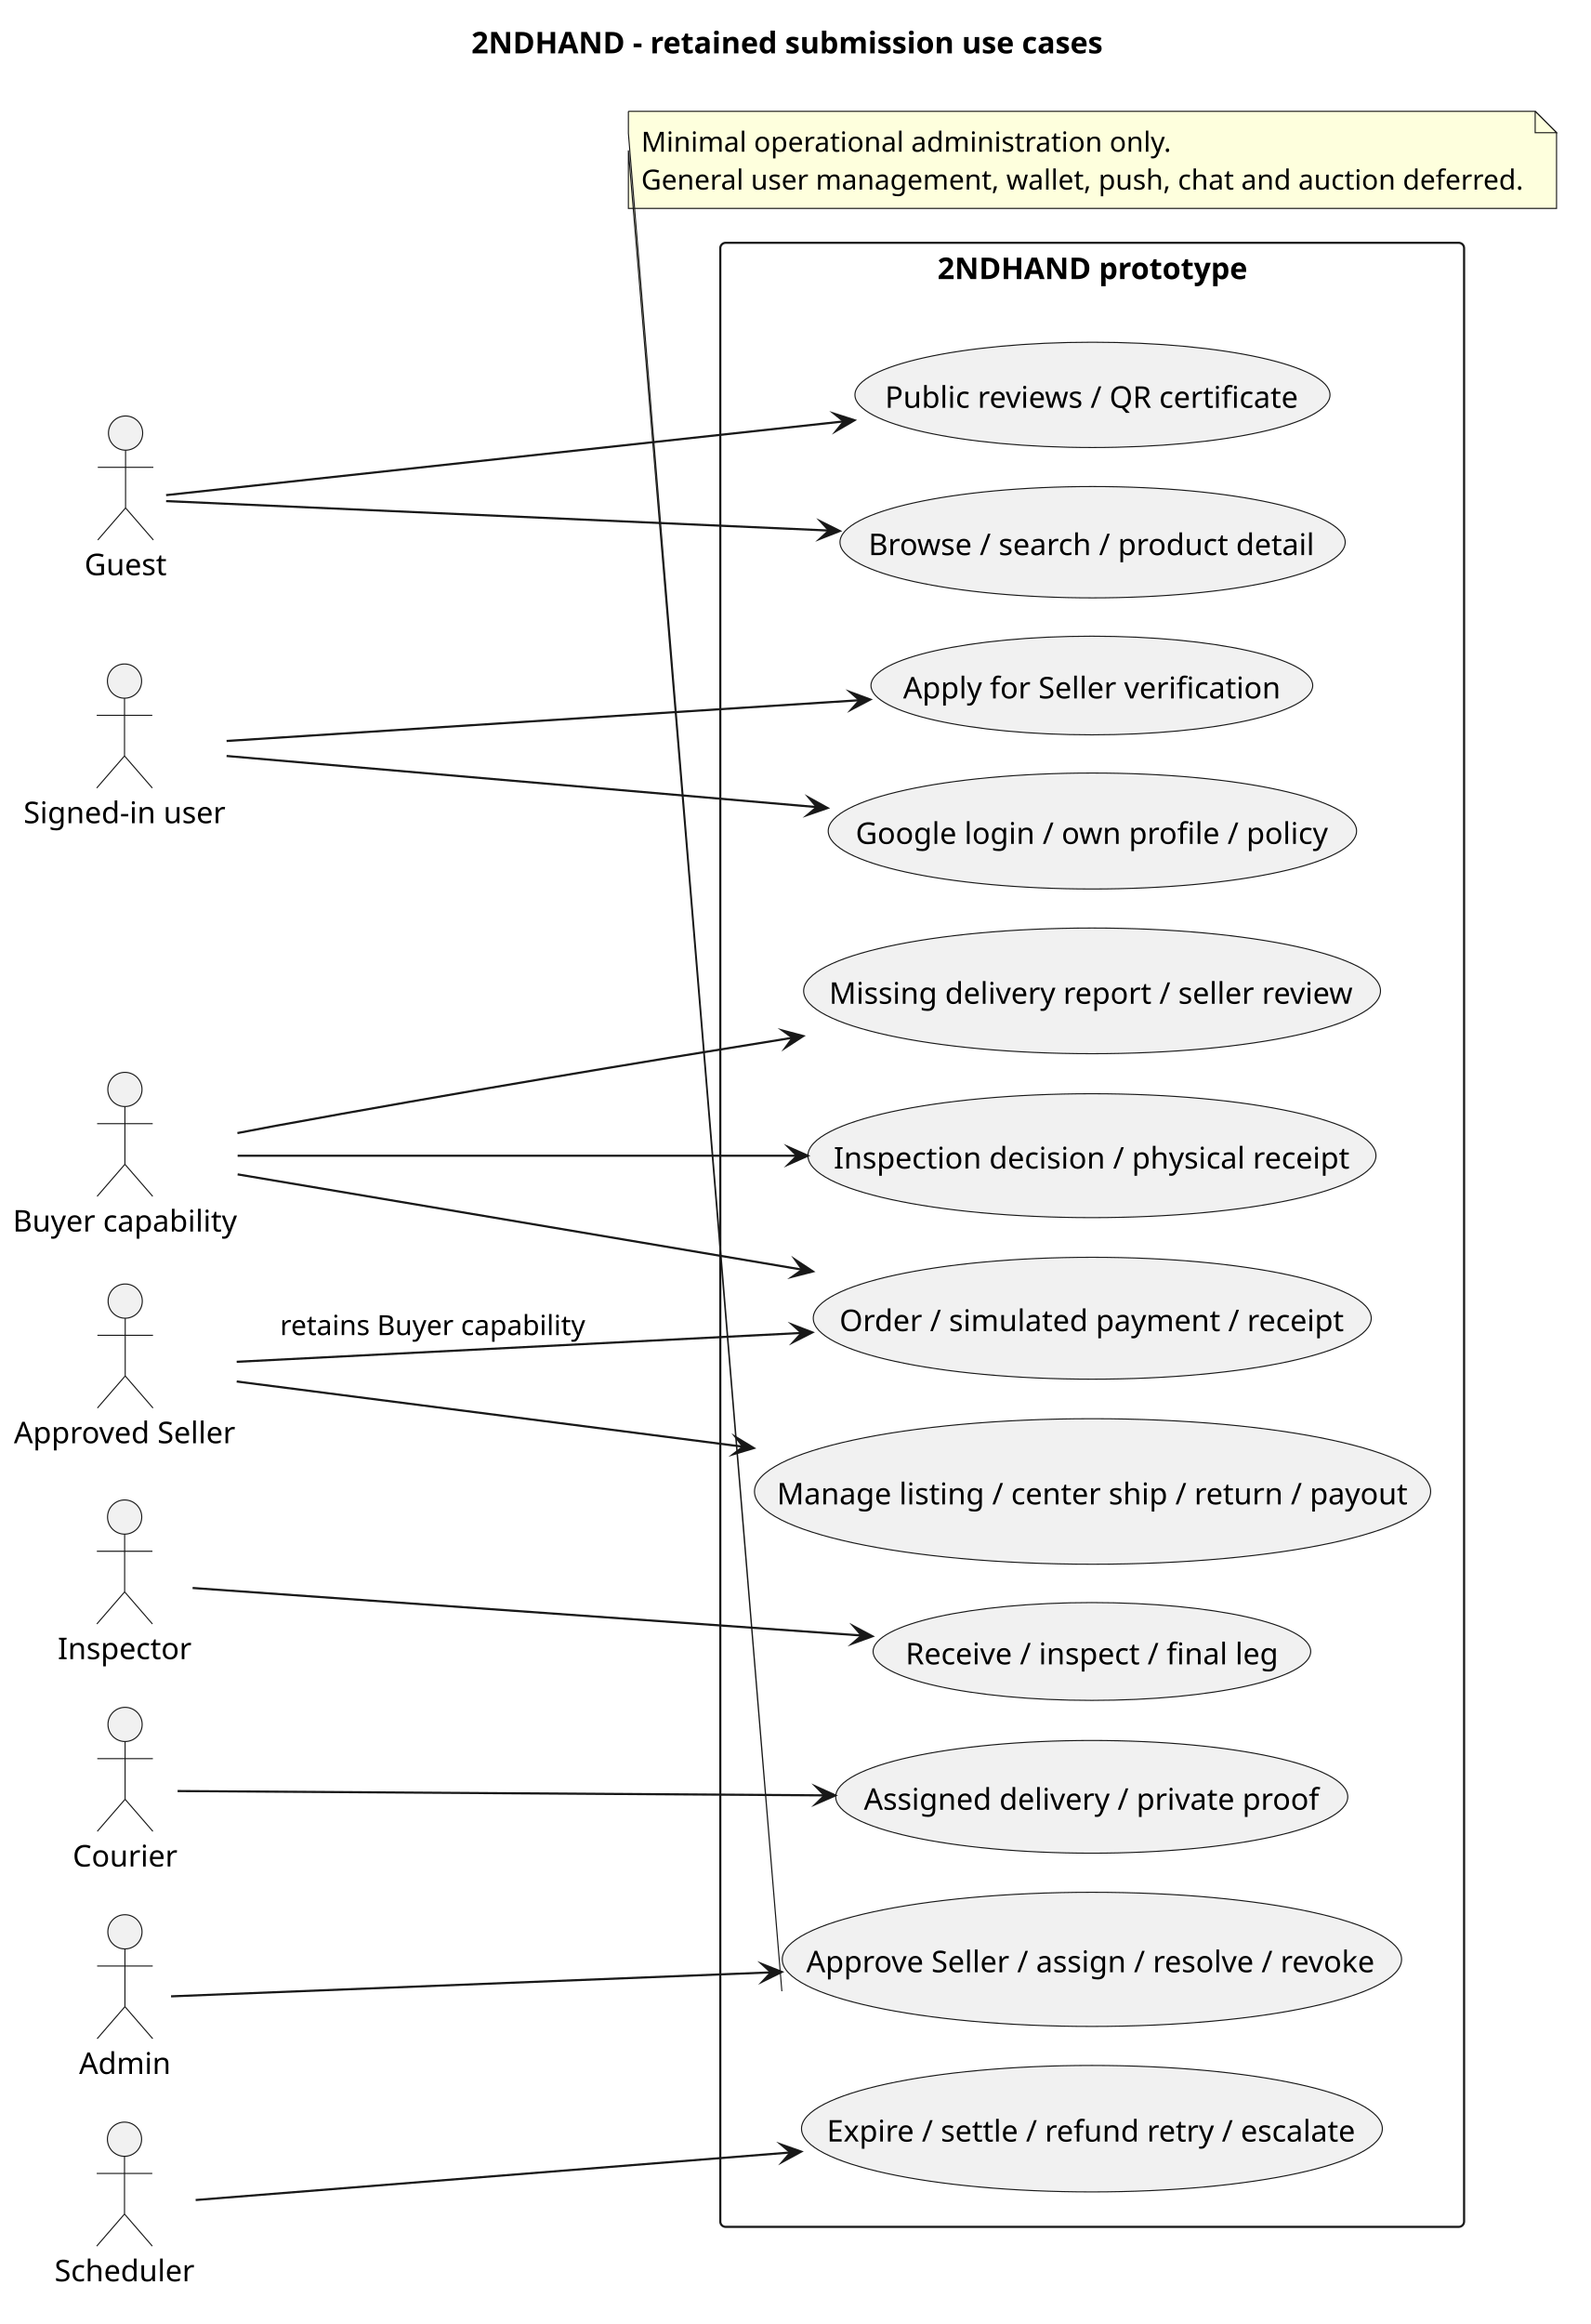
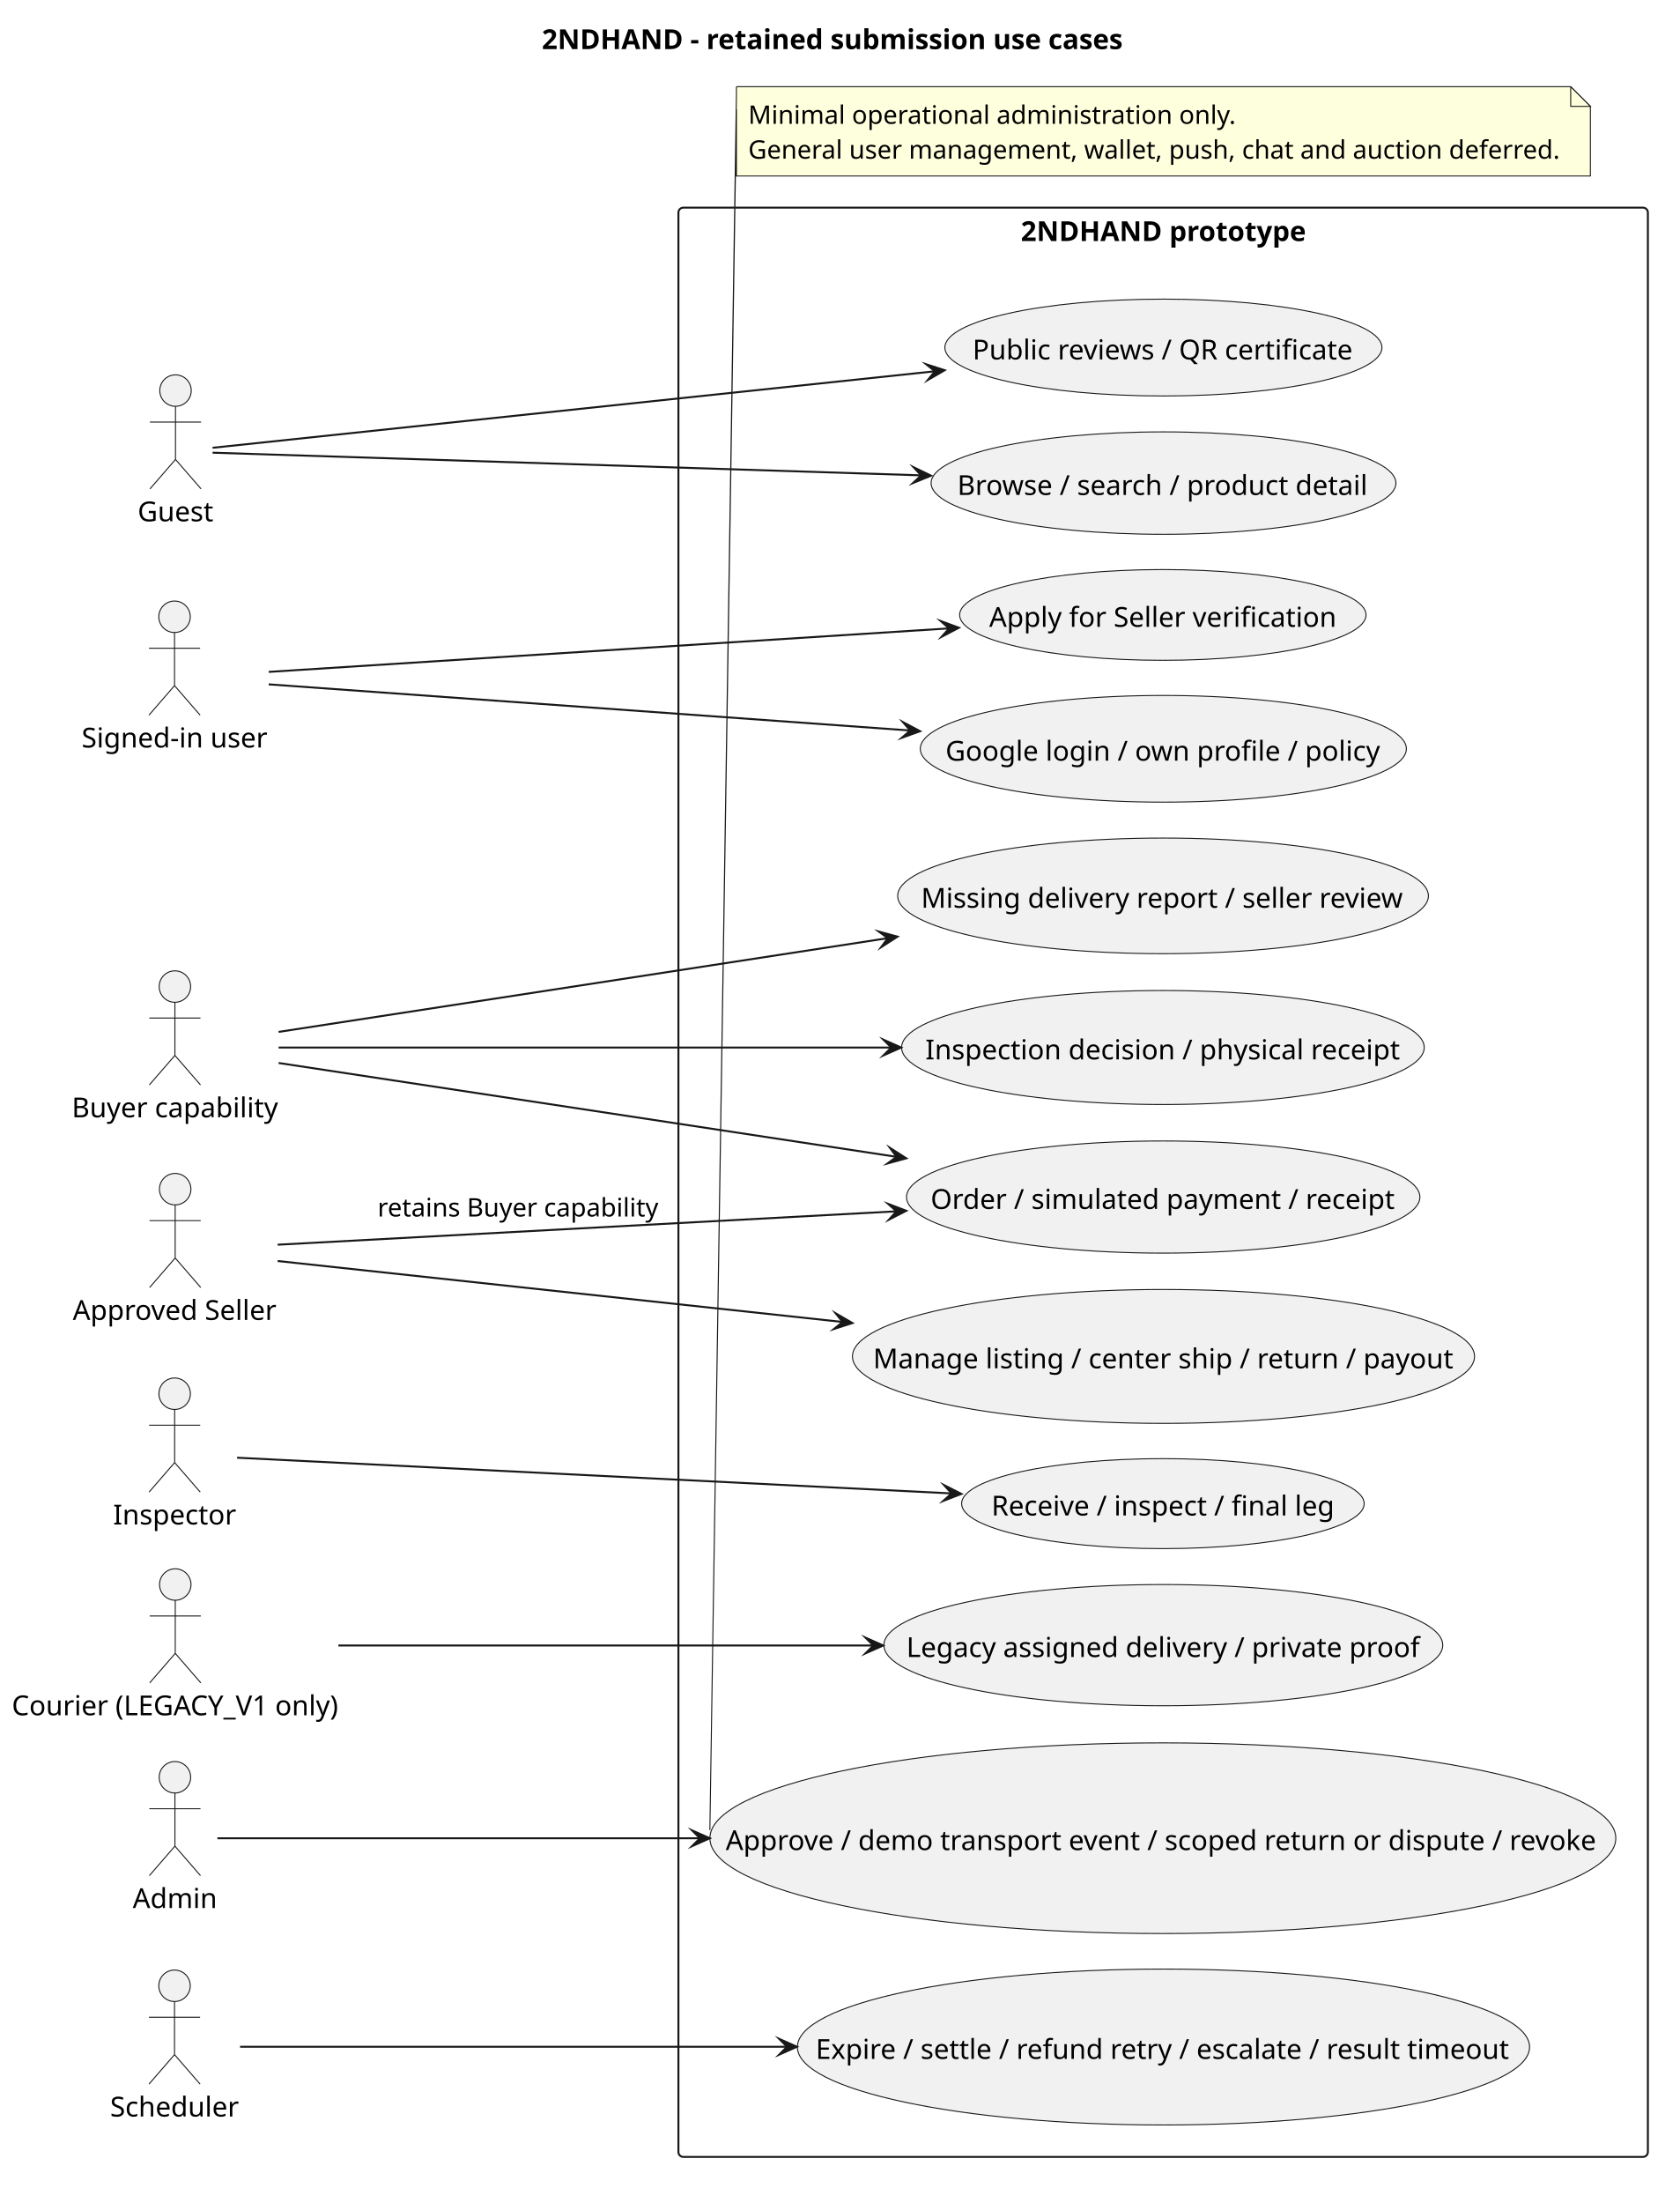
- <svg xmlns="http://www.w3.org/2000/svg" version="1.1" data-diagram-type="DESCRIPTION" style="width:744px;height:1087px;background:#FFFFFF;" width="744px" height="1087px" viewBox="0 0 744 1087" zoomAndPan="magnify" preserveAspectRatio="none" contentStyleType="text/css">
+ <svg xmlns="http://www.w3.org/2000/svg" version="1.1" data-diagram-type="DESCRIPTION" style="width:854px;height:1120px;background:#FFFFFF;" width="854px" height="1120px" viewBox="0 0 854 1120" zoomAndPan="magnify" preserveAspectRatio="none" contentStyleType="text/css">
  <defs />
  <g font-family="sans-serif" lengthAdjust="spacing">
    <g class="title" data-source-line="2">
-       <text x="220.531" y="24.966" fill="#000" font-size="14" textLength="295.938" font-weight="700">2NDHAND - retained submission use cases</text>
+       <text x="275.531" y="24.966" fill="#000" font-size="14" textLength="295.938" font-weight="700">2NDHAND - retained submission use cases</text>
    </g>
    <g class="cluster" data-qualified-name="2NDHAND prototype" id="ent0009" data-source-line="16">
-       <rect x="337" y="113.568" width="348" height="928" fill="none" style="stroke:#181818;stroke-width:1;" rx="2.5" ry="2.5" />
-       <text x="438.613" y="130.534" fill="#000" font-size="14" textLength="144.773" font-weight="700">2NDHAND prototype</text>
+       <rect x="345" y="105.568" width="493" height="991" fill="none" style="stroke:#181818;stroke-width:1;" rx="2.5" ry="2.5" />
+       <text x="519.113" y="122.534" fill="#000" font-size="14" textLength="144.773" font-weight="700">2NDHAND prototype</text>
    </g>
    <g class="entity" data-qualified-name="Guest" id="ent0001" data-source-line="7">
-       <ellipse cx="58.75" cy="202.568" rx="8" ry="8" fill="#F1F1F1" style="stroke:#181818;stroke-width:0.5;" />
-       <path d="M58.75,210.568 L58.75,237.568 M45.75,218.568 L71.75,218.568 M58.75,237.568 L45.75,252.568 M58.75,237.568 L71.75,252.568" style="stroke:#181818;stroke-width:0.5;" fill="none" />
-       <text x="39.5" y="269.034" fill="#000" font-size="14" textLength="38.5">Guest</text>
+       <ellipse cx="89.25" cy="198.568" rx="8" ry="8" fill="#F1F1F1" style="stroke:#181818;stroke-width:0.5;" />
+       <path d="M89.25,206.568 L89.25,233.568 M76.25,214.568 L102.25,214.568 M89.25,233.568 L76.25,248.568 M89.25,233.568 L102.25,248.568" style="stroke:#181818;stroke-width:0.5;" fill="none" />
+       <text x="70" y="265.034" fill="#000" font-size="14" textLength="38.5">Guest</text>
    </g>
    <g class="entity" data-qualified-name="User" id="ent0002" data-source-line="8">
-       <ellipse cx="58.257" cy="318.568" rx="8" ry="8" fill="#F1F1F1" style="stroke:#181818;stroke-width:0.5;" />
-       <path d="M58.257,326.568 L58.257,353.568 M45.257,334.568 L71.257,334.568 M58.257,353.568 L45.257,368.568 M58.257,353.568 L71.257,368.568" style="stroke:#181818;stroke-width:0.5;" fill="none" />
-       <text x="11" y="385.034" fill="#000" font-size="14" textLength="94.514">Signed-in user</text>
+       <ellipse cx="88.757" cy="313.568" rx="8" ry="8" fill="#F1F1F1" style="stroke:#181818;stroke-width:0.5;" />
+       <path d="M88.757,321.568 L88.757,348.568 M75.757,329.568 L101.757,329.568 M88.757,348.568 L75.757,363.568 M88.757,348.568 L101.757,363.568" style="stroke:#181818;stroke-width:0.5;" fill="none" />
+       <text x="41.5" y="380.034" fill="#000" font-size="14" textLength="94.514">Signed-in user</text>
    </g>
    <g class="entity" data-qualified-name="Buyer" id="ent0003" data-source-line="9">
-       <ellipse cx="58.444" cy="509.568" rx="8" ry="8" fill="#F1F1F1" style="stroke:#181818;stroke-width:0.5;" />
-       <path d="M58.444,517.568 L58.444,544.568 M45.444,525.568 L71.444,525.568 M58.444,544.568 L45.444,559.568 M58.444,544.568 L71.444,559.568" style="stroke:#181818;stroke-width:0.5;" fill="none" />
-       <text x="6" y="576.034" fill="#000" font-size="14" textLength="104.888">Buyer capability</text>
+       <ellipse cx="88.944" cy="501.568" rx="8" ry="8" fill="#F1F1F1" style="stroke:#181818;stroke-width:0.5;" />
+       <path d="M88.944,509.568 L88.944,536.568 M75.944,517.568 L101.944,517.568 M88.944,536.568 L75.944,551.568 M88.944,536.568 L101.944,551.568" style="stroke:#181818;stroke-width:0.5;" fill="none" />
+       <text x="36.5" y="568.034" fill="#000" font-size="14" textLength="104.888">Buyer capability</text>
    </g>
    <g class="entity" data-qualified-name="Seller" id="ent0004" data-source-line="10">
-       <ellipse cx="58.58" cy="608.568" rx="8" ry="8" fill="#F1F1F1" style="stroke:#181818;stroke-width:0.5;" />
-       <path d="M58.58,616.568 L58.58,643.568 M45.58,624.568 L71.58,624.568 M58.58,643.568 L45.58,658.568 M58.58,643.568 L71.58,658.568" style="stroke:#181818;stroke-width:0.5;" fill="none" />
-       <text x="6.5" y="675.034" fill="#000" font-size="14" textLength="104.16">Approved Seller</text>
+       <ellipse cx="89.08" cy="604.568" rx="8" ry="8" fill="#F1F1F1" style="stroke:#181818;stroke-width:0.5;" />
+       <path d="M89.08,612.568 L89.08,639.568 M76.08,620.568 L102.08,620.568 M89.08,639.568 L76.08,654.568 M89.08,639.568 L102.08,654.568" style="stroke:#181818;stroke-width:0.5;" fill="none" />
+       <text x="37" y="671.034" fill="#000" font-size="14" textLength="104.16">Approved Seller</text>
    </g>
    <g class="entity" data-qualified-name="Inspector" id="ent0005" data-source-line="11">
-       <ellipse cx="58.318" cy="709.568" rx="8" ry="8" fill="#F1F1F1" style="stroke:#181818;stroke-width:0.5;" />
-       <path d="M58.318,717.568 L58.318,744.568 M45.318,725.568 L71.318,725.568 M58.318,744.568 L45.318,759.568 M58.318,744.568 L71.318,759.568" style="stroke:#181818;stroke-width:0.5;" fill="none" />
-       <text x="27" y="776.034" fill="#000" font-size="14" textLength="62.636">Inspector</text>
+       <ellipse cx="88.818" cy="708.568" rx="8" ry="8" fill="#F1F1F1" style="stroke:#181818;stroke-width:0.5;" />
+       <path d="M88.818,716.568 L88.818,743.568 M75.818,724.568 L101.818,724.568 M88.818,743.568 L75.818,758.568 M88.818,743.568 L101.818,758.568" style="stroke:#181818;stroke-width:0.5;" fill="none" />
+       <text x="57.5" y="775.034" fill="#000" font-size="14" textLength="62.636">Inspector</text>
    </g>
    <g class="entity" data-qualified-name="Courier" id="ent0006" data-source-line="12">
-       <ellipse cx="58.521" cy="806.568" rx="8" ry="8" fill="#F1F1F1" style="stroke:#181818;stroke-width:0.5;" />
-       <path d="M58.521,814.568 L58.521,841.568 M45.521,822.568 L71.521,822.568 M58.521,841.568 L45.521,856.568 M58.521,841.568 L71.521,856.568" style="stroke:#181818;stroke-width:0.5;" fill="none" />
-       <text x="34" y="873.034" fill="#000" font-size="14" textLength="49.042">Courier</text>
+       <ellipse cx="89.125" cy="805.568" rx="8" ry="8" fill="#F1F1F1" style="stroke:#181818;stroke-width:0.5;" />
+       <path d="M89.125,813.568 L89.125,840.568 M76.125,821.568 L102.125,821.568 M89.125,840.568 L76.125,855.568 M89.125,840.568 L102.125,855.568" style="stroke:#181818;stroke-width:0.5;" fill="none" />
+       <text x="6" y="872.034" fill="#000" font-size="14" textLength="166.249">Courier (LEGACY_V1 only)</text>
    </g>
    <g class="entity" data-qualified-name="Admin" id="ent0007" data-source-line="13">
-       <ellipse cx="58.455" cy="903.568" rx="8" ry="8" fill="#F1F1F1" style="stroke:#181818;stroke-width:0.5;" />
-       <path d="M58.455,911.568 L58.455,938.568 M45.455,919.568 L71.455,919.568 M58.455,938.568 L45.455,953.568 M58.455,938.568 L71.455,953.568" style="stroke:#181818;stroke-width:0.5;" fill="none" />
-       <text x="37" y="970.034" fill="#000" font-size="14" textLength="42.91">Admin</text>
+       <ellipse cx="88.955" cy="903.568" rx="8" ry="8" fill="#F1F1F1" style="stroke:#181818;stroke-width:0.5;" />
+       <path d="M88.955,911.568 L88.955,938.568 M75.955,919.568 L101.955,919.568 M88.955,938.568 L75.955,953.568 M88.955,938.568 L101.955,953.568" style="stroke:#181818;stroke-width:0.5;" fill="none" />
+       <text x="67.5" y="970.034" fill="#000" font-size="14" textLength="42.91">Admin</text>
    </g>
    <g class="entity" data-qualified-name="Scheduler" id="ent0008" data-source-line="14">
-       <ellipse cx="58.253" cy="1000.568" rx="8" ry="8" fill="#F1F1F1" style="stroke:#181818;stroke-width:0.5;" />
-       <path d="M58.253,1008.568 L58.253,1035.568 M45.253,1016.568 L71.253,1016.568 M58.253,1035.568 L45.253,1050.568 M58.253,1035.568 L71.253,1050.568" style="stroke:#181818;stroke-width:0.5;" fill="none" />
-       <text x="25.5" y="1067.034" fill="#000" font-size="14" textLength="65.506">Scheduler</text>
+       <ellipse cx="88.753" cy="1009.568" rx="8" ry="8" fill="#F1F1F1" style="stroke:#181818;stroke-width:0.5;" />
+       <path d="M88.753,1017.568 L88.753,1044.568 M75.753,1025.568 L101.753,1025.568 M88.753,1044.568 L75.753,1059.568 M88.753,1044.568 L101.753,1059.568" style="stroke:#181818;stroke-width:0.5;" fill="none" />
+       <text x="56" y="1076.034" fill="#000" font-size="14" textLength="65.506">Scheduler</text>
    </g>
    <g class="entity" data-qualified-name="GMN35" id="ent0036" data-source-line="44">
-       <path d="M294,52.068 L294,62.331 L365.811,931.363 L294,70.331 L294,97.48 A0,0 0 0 0 294,97.48 L728.257,97.48 A0,0 0 0 0 728.257,97.48 L728.257,62.068 L718.257,52.068 L294,52.068 A0,0 0 0 0 294,52.068" style="stroke:#181818;stroke-width:0.5;" fill="#FEFFDD" />
-       <path d="M718.257,52.068 L718.257,62.068 L728.257,62.068 L718.257,52.068" style="stroke:#181818;stroke-width:0.5;" fill="#FEFFDD" />
-       <text x="300" y="70.965" fill="#000" font-size="13" textLength="249.002">Minimal operational administration only.</text>
-       <text x="300" y="88.671" fill="#000" font-size="13" textLength="413.257">General user management, wallet, push, chat and auction deferred.</text>
+       <path d="M374.5,44.068 L374.5,47.495 L360.994,930.437 L374.5,55.495 L374.5,89.48 A0,0 0 0 0 374.5,89.48 L808.757,89.48 A0,0 0 0 0 808.757,89.48 L808.757,54.068 L798.757,44.068 L374.5,44.068 A0,0 0 0 0 374.5,44.068" style="stroke:#181818;stroke-width:0.5;" fill="#FEFFDD" />
+       <path d="M798.757,44.068 L798.757,54.068 L808.757,54.068 L798.757,44.068" style="stroke:#181818;stroke-width:0.5;" fill="#FEFFDD" />
+       <text x="380.5" y="62.965" fill="#000" font-size="13" textLength="249.002">Minimal operational administration only.</text>
+       <text x="380.5" y="80.671" fill="#000" font-size="13" textLength="413.257">General user management, wallet, push, chat and auction deferred.</text>
    </g>
    <g class="entity" data-qualified-name="2NDHAND prototype.Browse" id="ent0010" data-source-line="17">
-       <ellipse cx="511.187" cy="253.605" rx="118.187" ry="26.037" fill="#F1F1F1" style="stroke:#181818;stroke-width:0.5;" />
-       <text x="406.327" y="259.639" fill="#000" font-size="14" textLength="209.719">Browse / search / product detail</text>
+       <ellipse cx="591.687" cy="245.605" rx="118.187" ry="26.037" fill="#F1F1F1" style="stroke:#181818;stroke-width:0.5;" />
+       <text x="486.827" y="251.639" fill="#000" font-size="14" textLength="209.719">Browse / search / product detail</text>
    </g>
    <g class="entity" data-qualified-name="2NDHAND prototype.Public" id="ent0011" data-source-line="18">
-       <ellipse cx="511.13" cy="184.694" rx="111.13" ry="24.626" fill="#F1F1F1" style="stroke:#181818;stroke-width:0.5;" />
-       <text x="414.075" y="190.728" fill="#000" font-size="14" textLength="194.109">Public reviews / QR certificate</text>
+       <ellipse cx="591.63" cy="176.694" rx="111.13" ry="24.626" fill="#F1F1F1" style="stroke:#181818;stroke-width:0.5;" />
+       <text x="494.575" y="182.728" fill="#000" font-size="14" textLength="194.109">Public reviews / QR certificate</text>
    </g>
    <g class="entity" data-qualified-name="2NDHAND prototype.Profile" id="ent0012" data-source-line="19">
-       <ellipse cx="511.096" cy="388.687" rx="123.596" ry="27.119" fill="#F1F1F1" style="stroke:#181818;stroke-width:0.5;" />
-       <text x="400.322" y="394.721" fill="#000" font-size="14" textLength="221.549">Google login / own profile / policy</text>
+       <ellipse cx="591.596" cy="380.687" rx="123.596" ry="27.119" fill="#F1F1F1" style="stroke:#181818;stroke-width:0.5;" />
+       <text x="480.822" y="386.721" fill="#000" font-size="14" textLength="221.549">Google login / own profile / policy</text>
    </g>
    <g class="entity" data-qualified-name="2NDHAND prototype.Apply" id="ent0013" data-source-line="20">
-       <ellipse cx="510.838" cy="320.635" rx="103.338" ry="23.068" fill="#F1F1F1" style="stroke:#181818;stroke-width:0.5;" />
-       <text x="422.547" y="326.669" fill="#000" font-size="14" textLength="176.581">Apply for Seller verification</text>
+       <ellipse cx="591.338" cy="312.635" rx="103.338" ry="23.068" fill="#F1F1F1" style="stroke:#181818;stroke-width:0.5;" />
+       <text x="503.047" y="318.669" fill="#000" font-size="14" textLength="176.581">Apply for Seller verification</text>
    </g>
    <g class="entity" data-qualified-name="2NDHAND prototype.Pay" id="ent0014" data-source-line="21">
-       <ellipse cx="511.03" cy="616.574" rx="130.53" ry="28.506" fill="#F1F1F1" style="stroke:#181818;stroke-width:0.5;" />
-       <text x="392.744" y="622.608" fill="#000" font-size="14" textLength="236.571">Order / simulated payment / receipt</text>
+       <ellipse cx="591.53" cy="608.574" rx="130.53" ry="28.506" fill="#F1F1F1" style="stroke:#181818;stroke-width:0.5;" />
+       <text x="473.244" y="614.608" fill="#000" font-size="14" textLength="236.571">Order / simulated payment / receipt</text>
    </g>
    <g class="entity" data-qualified-name="2NDHAND prototype.Decision" id="ent0015" data-source-line="22">
-       <ellipse cx="510.884" cy="540.545" rx="132.884" ry="28.977" fill="#F1F1F1" style="stroke:#181818;stroke-width:0.5;" />
-       <text x="390.064" y="546.579" fill="#000" font-size="14" textLength="241.639">Inspection decision / physical receipt</text>
+       <ellipse cx="591.384" cy="532.545" rx="132.884" ry="28.977" fill="#F1F1F1" style="stroke:#181818;stroke-width:0.5;" />
+       <text x="470.564" y="538.579" fill="#000" font-size="14" textLength="241.639">Inspection decision / physical receipt</text>
    </g>
    <g class="entity" data-qualified-name="2NDHAND prototype.Review" id="ent0016" data-source-line="23">
-       <ellipse cx="510.944" cy="463.457" rx="134.944" ry="29.389" fill="#F1F1F1" style="stroke:#181818;stroke-width:0.5;" />
-       <text x="387.912" y="469.491" fill="#000" font-size="14" textLength="246.063">Missing delivery report / seller review</text>
+       <ellipse cx="591.444" cy="455.457" rx="134.944" ry="29.389" fill="#F1F1F1" style="stroke:#181818;stroke-width:0.5;" />
+       <text x="468.412" y="461.491" fill="#000" font-size="14" textLength="246.063">Missing delivery report / seller review</text>
    </g>
    <g class="entity" data-qualified-name="2NDHAND prototype.Sell" id="ent0017" data-source-line="24">
-       <ellipse cx="511.175" cy="697.603" rx="158.175" ry="34.035" fill="#F1F1F1" style="stroke:#181818;stroke-width:0.5;" />
-       <text x="363.504" y="703.637" fill="#000" font-size="14" textLength="295.343">Manage listing / center ship / return / payout</text>
+       <ellipse cx="591.675" cy="689.603" rx="158.175" ry="34.035" fill="#F1F1F1" style="stroke:#181818;stroke-width:0.5;" />
+       <text x="444.004" y="695.637" fill="#000" font-size="14" textLength="295.343">Manage listing / center ship / return / payout</text>
    </g>
    <g class="entity" data-qualified-name="2NDHAND prototype.Inspect" id="ent0018" data-source-line="25">
-       <ellipse cx="510.866" cy="772.441" rx="102.366" ry="22.873" fill="#F1F1F1" style="stroke:#181818;stroke-width:0.5;" />
-       <text x="423.681" y="778.475" fill="#000" font-size="14" textLength="174.369">Receive / inspect / final leg</text>
+       <ellipse cx="591.366" cy="764.441" rx="102.366" ry="22.873" fill="#F1F1F1" style="stroke:#181818;stroke-width:0.5;" />
+       <text x="504.181" y="770.475" fill="#000" font-size="14" textLength="174.369">Receive / inspect / final leg</text>
    </g>
    <g class="entity" data-qualified-name="2NDHAND prototype.Deliver" id="ent0019" data-source-line="26">
-       <ellipse cx="510.788" cy="840.426" rx="119.788" ry="26.358" fill="#F1F1F1" style="stroke:#181818;stroke-width:0.5;" />
-       <text x="404.172" y="846.46" fill="#000" font-size="14" textLength="213.233">Assigned delivery / private proof</text>
+       <ellipse cx="591.592" cy="836.386" rx="142.092" ry="30.818" fill="#F1F1F1" style="stroke:#181818;stroke-width:0.5;" />
+       <text x="460.924" y="842.42" fill="#000" font-size="14" textLength="261.337">Legacy assigned delivery / private proof</text>
    </g>
    <g class="entity" data-qualified-name="2NDHAND prototype.Manage" id="ent0020" data-source-line="27">
-       <ellipse cx="510.878" cy="916.443" rx="144.878" ry="31.376" fill="#F1F1F1" style="stroke:#181818;stroke-width:0.5;" />
-       <text x="377.248" y="922.477" fill="#000" font-size="14" textLength="267.259">Approve Seller / assign / resolve / revoke</text>
+       <ellipse cx="591.345" cy="934.537" rx="230.345" ry="48.469" fill="#F1F1F1" style="stroke:#181818;stroke-width:0.5;" />
+       <text x="369.054" y="940.571" fill="#000" font-size="14" textLength="444.582">Approve / demo transport event / scoped return or dispute / revoke</text>
    </g>
    <g class="entity" data-qualified-name="2NDHAND prototype.Jobs" id="ent0021" data-source-line="28">
-       <ellipse cx="510.878" cy="995.643" rx="135.878" ry="29.576" fill="#F1F1F1" style="stroke:#181818;stroke-width:0.5;" />
-       <text x="386.845" y="1001.677" fill="#000" font-size="14" textLength="248.065">Expire / settle / refund retry / escalate</text>
+       <ellipse cx="591.673" cy="1040.703" rx="186.173" ry="39.635" fill="#F1F1F1" style="stroke:#181818;stroke-width:0.5;" />
+       <text x="414.812" y="1046.736" fill="#000" font-size="14" textLength="353.723">Expire / settle / refund retry / escalate / result timeout</text>
    </g>
    <g class="link" data-entity-1="ent0001" data-entity-2="ent0010" id="lnk22" data-link-type="dependency">
-       <polygon points="392.874,248.368,384.061,243.973,387.879,248.146,383.706,251.965,392.874,248.368" fill="#181818" style="stroke:#181818;stroke-width:1;stroke-linejoin:miter;stroke-miterlimit:10;" />
-       <path d="M77.718,234.377 C129.982,236.697 278.664,243.298 387.879,248.146" style="stroke:#181818;stroke-width:1;" fill="none" />
+       <polygon points="473.456,241.826,464.588,237.541,468.458,241.666,464.332,245.537,473.456,241.826" fill="#181818" style="stroke:#181818;stroke-width:1;stroke-linejoin:miter;stroke-miterlimit:10;" />
+       <path d="M108.109,230.147 C166.03,231.998 345.179,237.725 468.458,241.666" style="stroke:#181818;stroke-width:1;" fill="none" />
    </g>
    <g class="link" data-entity-1="ent0001" data-entity-2="ent0011" id="lnk23" data-link-type="dependency">
-       <polygon points="399.778,196.557,390.399,193.553,394.808,197.097,391.264,201.506,399.778,196.557" fill="#181818" style="stroke:#181818;stroke-width:1;stroke-linejoin:miter;stroke-miterlimit:10;" />
-       <path d="M77.718,231.586 C131.094,225.781 285.268,209.012 394.808,197.097" style="stroke:#181818;stroke-width:1;" fill="none" />
+       <polygon points="480.383,188.229,471.012,185.199,475.411,188.755,471.854,193.154,480.383,188.229" fill="#181818" style="stroke:#181818;stroke-width:1;stroke-linejoin:miter;stroke-miterlimit:10;" />
+       <path d="M108.109,227.65 C167.125,221.401 352.214,201.801 475.411,188.755" style="stroke:#181818;stroke-width:1;" fill="none" />
    </g>
    <g class="link" data-entity-1="ent0002" data-entity-2="ent0012" id="lnk24" data-link-type="dependency">
-       <polygon points="387.171,377.935,378.549,373.173,382.19,377.503,377.86,381.143,387.171,377.935" fill="#181818" style="stroke:#181818;stroke-width:1;stroke-linejoin:miter;stroke-miterlimit:10;" />
-       <path d="M106.015,353.595 C171.771,359.287 289.264,369.459 382.19,377.503" style="stroke:#181818;stroke-width:1;" fill="none" />
+       <polygon points="467.878,371.748,459.188,367.113,462.891,371.389,458.614,375.092,467.878,371.748" fill="#181818" style="stroke:#181818;stroke-width:1;stroke-linejoin:miter;stroke-miterlimit:10;" />
+       <path d="M136.636,347.922 C211.501,353.307 355.938,363.696 462.891,371.389" style="stroke:#181818;stroke-width:1;" fill="none" />
    </g>
    <g class="link" data-entity-1="ent0002" data-entity-2="ent0013" id="lnk25" data-link-type="dependency">
-       <polygon points="407.149,327.189,397.911,323.775,402.159,327.51,398.425,331.759,407.149,327.189" fill="#181818" style="stroke:#181818;stroke-width:1;stroke-linejoin:miter;stroke-miterlimit:10;" />
-       <path d="M106.015,346.574 C176.605,342.03 307.566,333.599 402.159,327.51" style="stroke:#181818;stroke-width:1;" fill="none" />
+       <polygon points="487.621,319.146,478.384,315.728,482.631,319.465,478.894,323.712,487.621,319.146" fill="#181818" style="stroke:#181818;stroke-width:1;stroke-linejoin:miter;stroke-miterlimit:10;" />
+       <path d="M136.636,341.586 C216.234,336.497 375.123,326.338 482.631,319.465" style="stroke:#181818;stroke-width:1;" fill="none" />
    </g>
    <g class="link" data-entity-1="ent0003" data-entity-2="ent0014" id="lnk26" data-link-type="dependency">
-       <polygon points="380.32,594.691,372.111,589.249,375.39,593.859,370.78,597.138,380.32,594.691" fill="#181818" style="stroke:#181818;stroke-width:1;stroke-linejoin:miter;stroke-miterlimit:10;" />
-       <path d="M111.178,549.286 C176.353,560.281 285.79,578.743 375.39,593.859" style="stroke:#181818;stroke-width:1;" fill="none" />
+       <polygon points="460.871,588.884,452.574,583.578,455.928,588.133,451.373,591.488,460.871,588.884" fill="#181818" style="stroke:#181818;stroke-width:1;stroke-linejoin:miter;stroke-miterlimit:10;" />
+       <path d="M141.677,540.415 C216.355,551.755 351.934,572.342 455.928,588.133" style="stroke:#181818;stroke-width:1;" fill="none" />
    </g>
    <g class="link" data-entity-1="ent0003" data-entity-2="ent0015" id="lnk27" data-link-type="dependency">
-       <polygon points="377.931,540.568,368.931,536.568,372.931,540.568,368.931,544.568,377.931,540.568" fill="#181818" style="stroke:#181818;stroke-width:1;stroke-linejoin:miter;stroke-miterlimit:10;" />
-       <path d="M111.178,540.568 C175.775,540.568 283.696,540.568 372.931,540.568" style="stroke:#181818;stroke-width:1;" fill="none" />
+       <polygon points="458.255,532.568,449.255,528.568,453.255,532.568,449.255,536.568,458.255,532.568" fill="#181818" style="stroke:#181818;stroke-width:1;stroke-linejoin:miter;stroke-miterlimit:10;" />
+       <path d="M141.677,532.568 C215.731,532.568 349.532,532.568 453.255,532.568" style="stroke:#181818;stroke-width:1;" fill="none" />
    </g>
    <g class="link" data-entity-1="ent0003" data-entity-2="ent0016" id="lnk28" data-link-type="dependency">
-       <polygon points="375.795,484.586,366.274,482.065,370.858,485.379,367.543,489.963,375.795,484.586" fill="#181818" style="stroke:#181818;stroke-width:1;stroke-linejoin:miter;stroke-miterlimit:10;" />
-       <path d="M111.077,529.97 C117.114,528.791 123.189,527.633 129,526.568 C210.772,511.576 297.78,497.12 370.858,485.379" style="stroke:#181818;stroke-width:1;" fill="none" />
+       <polygon points="456.415,476.196,446.911,473.611,451.473,476.957,448.128,481.518,456.415,476.196" fill="#181818" style="stroke:#181818;stroke-width:1;stroke-linejoin:miter;stroke-miterlimit:10;" />
+       <path d="M141.677,524.618 C215.294,513.292 347.954,492.883 451.473,476.957" style="stroke:#181818;stroke-width:1;" fill="none" />
    </g>
    <g class="link" data-entity-1="ent0004" data-entity-2="ent0017" id="lnk29" data-link-type="dependency">
-       <polygon points="352.652,677.31,344.236,672.194,347.693,676.672,343.215,680.128,352.652,677.31" fill="#181818" style="stroke:#181818;stroke-width:1;stroke-linejoin:miter;stroke-miterlimit:10;" />
-       <path d="M110.739,646.165 C169.316,653.706 263.076,665.778 347.693,676.672" style="stroke:#181818;stroke-width:1;" fill="none" />
+       <polygon points="433.486,672.627,424.967,667.685,428.515,672.091,424.109,675.639,433.486,672.627" fill="#181818" style="stroke:#181818;stroke-width:1;stroke-linejoin:miter;stroke-miterlimit:10;" />
+       <path d="M141.21,641.093 C209.413,648.452 328.151,661.263 428.515,672.091" style="stroke:#181818;stroke-width:1;" fill="none" />
    </g>
    <g class="link" data-entity-1="ent0004" data-entity-2="ent0014" id="lnk30" data-link-type="dependency">
-       <polygon points="380.049,623.203,370.856,619.667,375.055,623.457,371.264,627.656,380.049,623.203" fill="#181818" style="stroke:#181818;stroke-width:1;stroke-linejoin:miter;stroke-miterlimit:10;" />
-       <path d="M110.739,636.952 C175.773,633.632 285.295,628.04 375.055,623.457" style="stroke:#181818;stroke-width:1;" fill="none" />
-       <text x="131" y="624.465" fill="#000" font-size="13" textLength="143.078">retains Buyer capability</text>
+       <polygon points="460.862,615.561,451.659,612.052,455.869,615.831,452.09,620.04,460.862,615.561" fill="#181818" style="stroke:#181818;stroke-width:1;stroke-linejoin:miter;stroke-miterlimit:10;" />
+       <path d="M141.21,632.805 C215.766,628.783 351.658,621.452 455.869,615.831" style="stroke:#181818;stroke-width:1;" fill="none" />
+       <text x="192" y="618.465" fill="#000" font-size="13" textLength="143.078">retains Buyer capability</text>
    </g>
    <g class="link" data-entity-1="ent0005" data-entity-2="ent0018" id="lnk31" data-link-type="dependency">
-       <polygon points="408.164,765.334,399.47,760.707,403.177,764.98,398.903,768.687,408.164,765.334" fill="#181818" style="stroke:#181818;stroke-width:1;stroke-linejoin:miter;stroke-miterlimit:10;" />
-       <path d="M90.111,742.742 C154.374,747.307 300.856,757.712 403.177,764.98" style="stroke:#181818;stroke-width:1;" fill="none" />
+       <polygon points="488.907,759.493,480.117,755.049,483.913,759.244,479.718,763.039,488.907,759.493" fill="#181818" style="stroke:#181818;stroke-width:1;stroke-linejoin:miter;stroke-miterlimit:10;" />
+       <path d="M120.555,741.094 C192.185,744.672 368.587,753.483 483.913,759.244" style="stroke:#181818;stroke-width:1;" fill="none" />
    </g>
    <g class="link" data-entity-1="ent0006" data-entity-2="ent0019" id="lnk32" data-link-type="dependency">
-       <polygon points="390.816,839.774,381.842,835.714,385.816,839.741,381.789,843.714,390.816,839.774" fill="#181818" style="stroke:#181818;stroke-width:1;stroke-linejoin:miter;stroke-miterlimit:10;" />
-       <path d="M83.087,837.725 C139.481,838.101 280.277,839.038 385.816,839.741" style="stroke:#181818;stroke-width:1;" fill="none" />
+       <polygon points="449.118,836.568,440.118,832.568,444.118,836.568,440.118,840.568,449.118,836.568" fill="#181818" style="stroke:#181818;stroke-width:1;stroke-linejoin:miter;stroke-miterlimit:10;" />
+       <path d="M172.087,836.568 C247.103,836.568 354.643,836.568 444.118,836.568" style="stroke:#181818;stroke-width:1;" fill="none" />
    </g>
    <g class="link" data-entity-1="ent0007" data-entity-2="ent0020" id="lnk33" data-link-type="dependency">
-       <polygon points="365.746,922.332,356.593,918.694,360.75,922.531,356.912,926.688,365.746,922.332" fill="#181818" style="stroke:#181818;stroke-width:1;stroke-linejoin:miter;stroke-miterlimit:10;" />
-       <path d="M80.028,933.748 C129.946,931.753 256.262,926.706 360.75,922.531" style="stroke:#181818;stroke-width:1;" fill="none" />
+       <polygon points="360.948,934.568,351.948,930.568,355.948,934.568,351.948,938.568,360.948,934.568" fill="#181818" style="stroke:#181818;stroke-width:1;stroke-linejoin:miter;stroke-miterlimit:10;" />
+       <path d="M110.553,934.568 C154.057,934.568 254.774,934.568 355.948,934.568" style="stroke:#181818;stroke-width:1;" fill="none" />
    </g>
    <g class="link" data-entity-1="ent0008" data-entity-2="ent0021" id="lnk34" data-link-type="dependency">
-       <polygon points="374.83,1006.37,365.54,1003.099,369.846,1006.768,366.177,1011.074,374.83,1006.37" fill="#181818" style="stroke:#181818;stroke-width:1;stroke-linejoin:miter;stroke-miterlimit:10;" />
-       <path d="M91.538,1029.008 C149.782,1024.353 271.138,1014.656 369.846,1006.768" style="stroke:#181818;stroke-width:1;" fill="none" />
+       <polygon points="405.25,1040.568,396.25,1036.568,400.25,1040.568,396.25,1044.568,405.25,1040.568" fill="#181818" style="stroke:#181818;stroke-width:1;stroke-linejoin:miter;stroke-miterlimit:10;" />
+       <path d="M122.07,1040.568 C178.651,1040.568 295.165,1040.568 400.25,1040.568" style="stroke:#181818;stroke-width:1;" fill="none" />
    </g>
  </g>
</svg>
